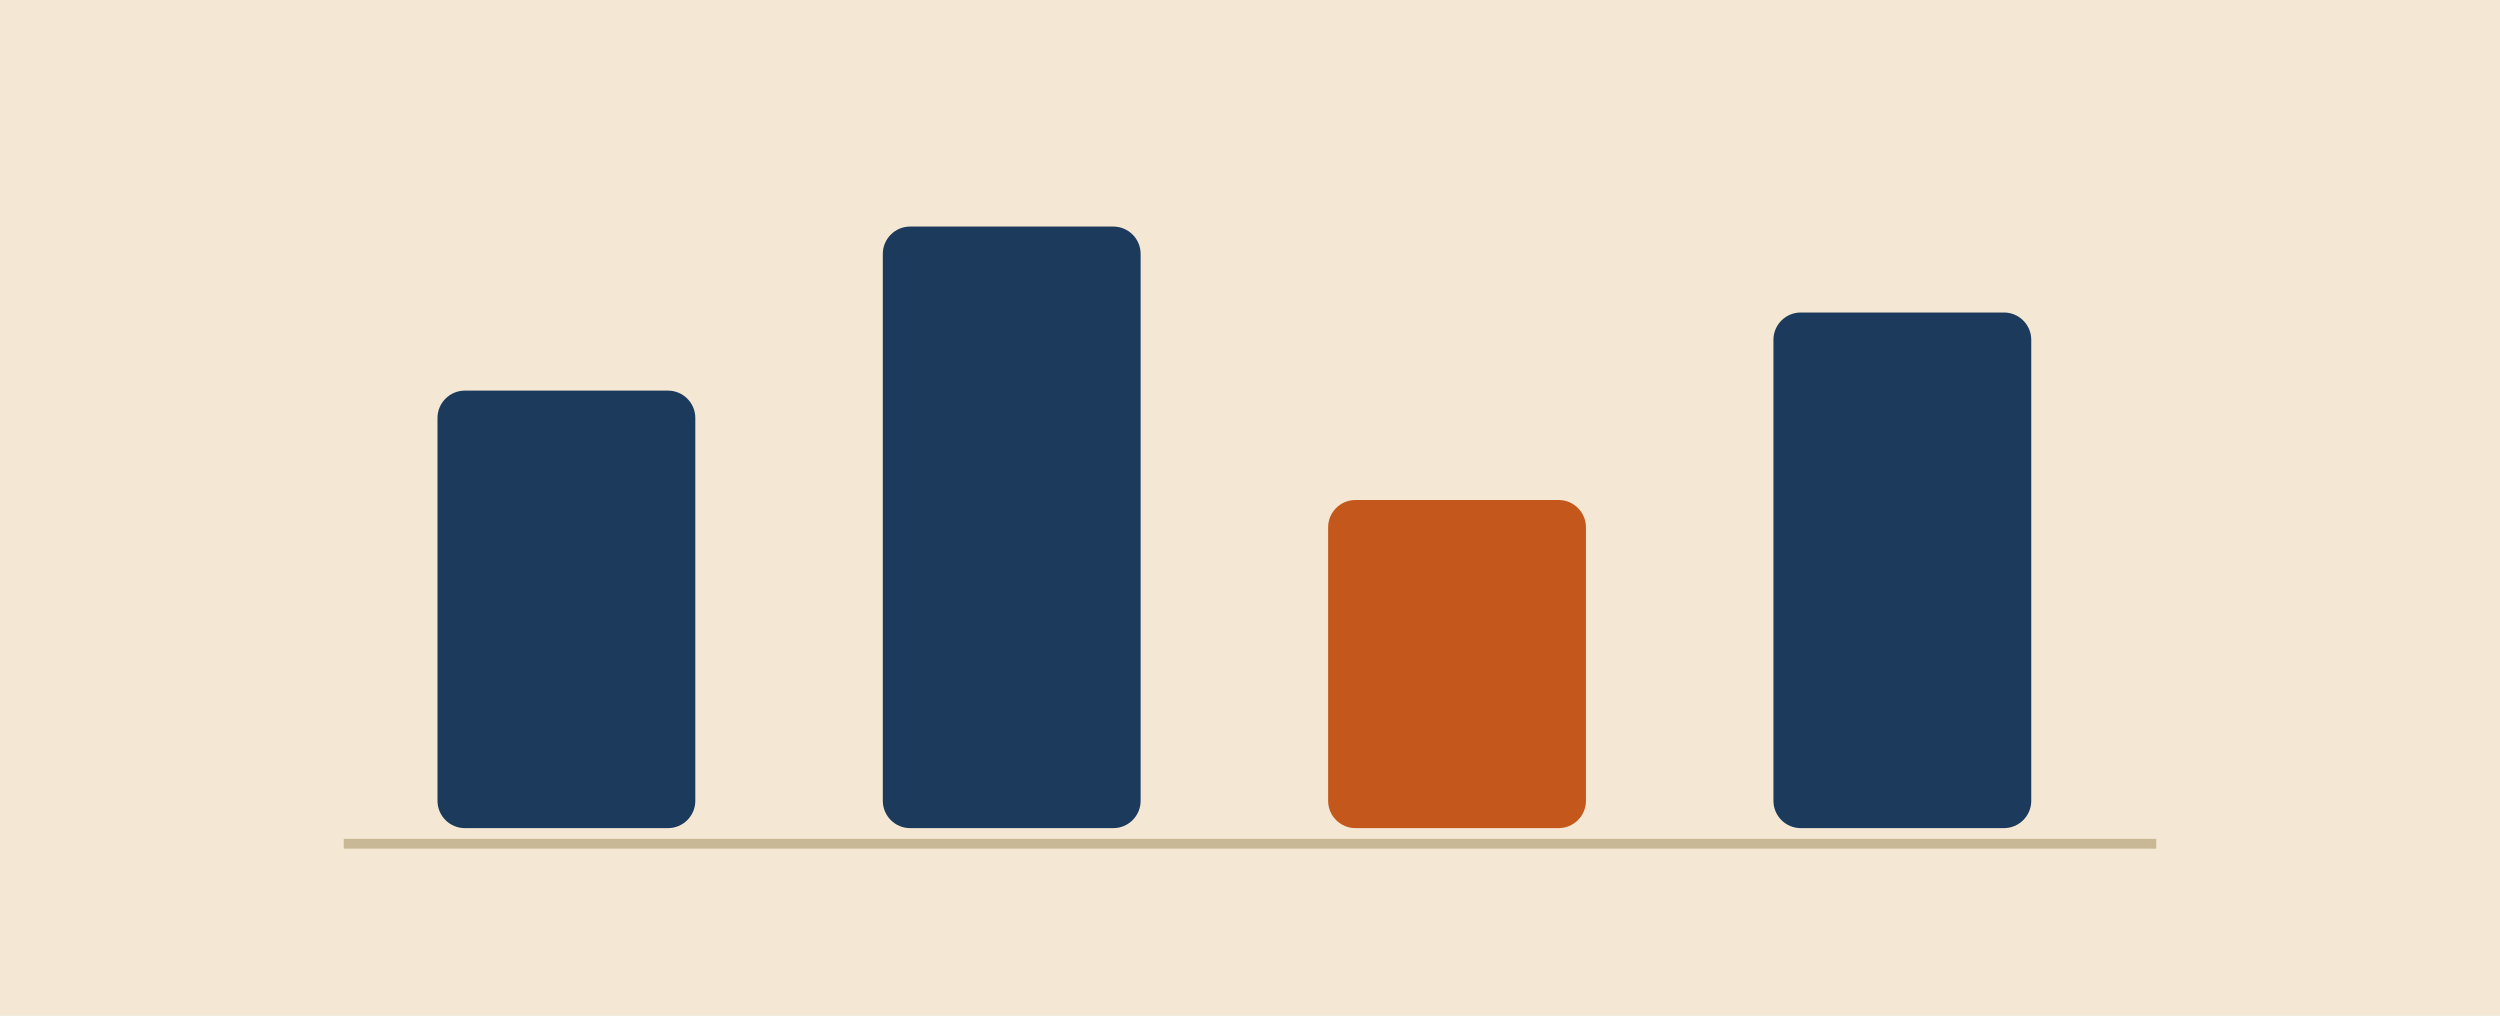
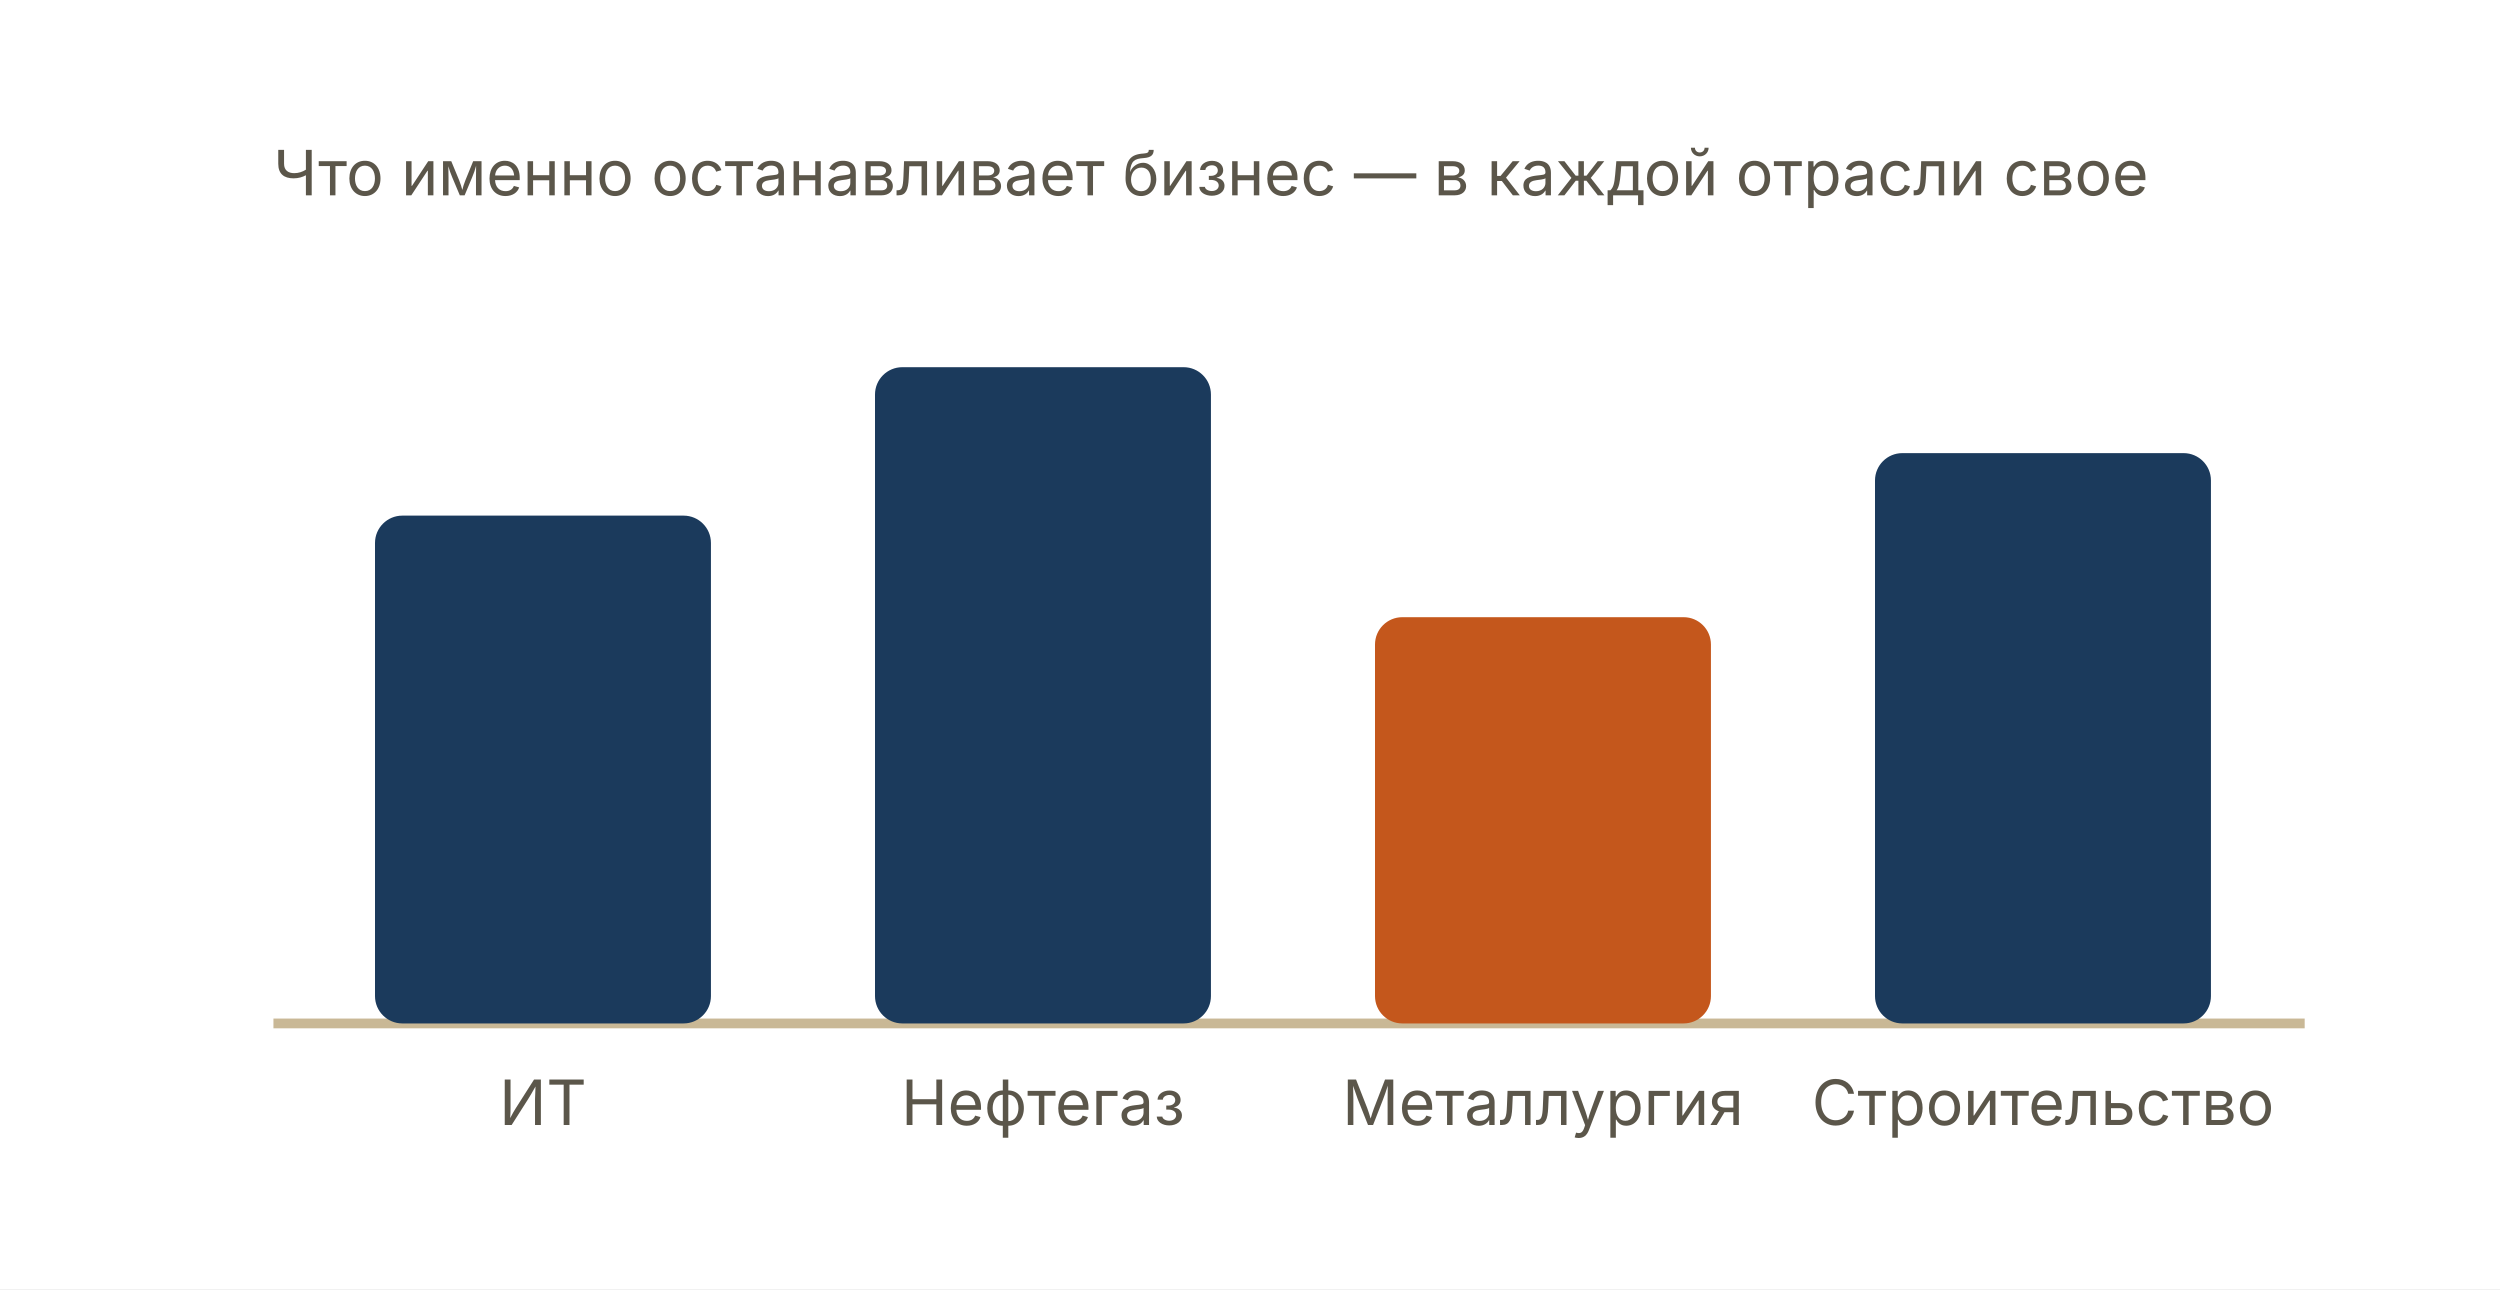
- <svg xmlns="http://www.w3.org/2000/svg" viewBox="0 0 640 260" width="640" height="260" role="img" aria-label="Четыре отраслевых профиля риска">
-   <rect width="640" height="260" fill="#F4E7D3" />
-   <rect x="112" y="100" width="66" height="112" rx="7" fill="#1B3A5C" />
-   <rect x="226" y="58" width="66" height="154" rx="7" fill="#1B3A5C" />
-   <rect x="340" y="128" width="66" height="84" rx="7" fill="#C4571C" />
-   <rect x="454" y="80" width="66" height="132" rx="7" fill="#1B3A5C" />
-   <line x1="88" y1="216" x2="552" y2="216" stroke="#C9B896" stroke-width="2.5" />
+ <svg xmlns="http://www.w3.org/2000/svg" viewBox="0 0 640 330" width="640" height="330" role="img" aria-label="Разный профиль риска в четырех отраслях">
+   <rect width="640" height="330" fill="#FFFFFF" />
+   <line x1="70" y1="262" x2="590" y2="262" stroke="#C9B896" stroke-width="2.5" />
+   <rect x="96" y="132" width="86" height="130" rx="7" fill="#1B3A5C" />
+   <rect x="224" y="94" width="86" height="168" rx="7" fill="#1B3A5C" />
+   <rect x="352" y="158" width="86" height="104" rx="7" fill="#C4571C" />
+   <rect x="480" y="116" width="86" height="146" rx="7" fill="#1B3A5C" />
+   <text x="139" y="288" font-family="Inter, 'Helvetica Neue', Arial, sans-serif" font-size="16" font-weight="400" fill="#5B564A" text-anchor="middle">ИТ</text>
+   <text x="267" y="288" font-family="Inter, 'Helvetica Neue', Arial, sans-serif" font-size="16" font-weight="400" fill="#5B564A" text-anchor="middle">Нефтегаз</text>
+   <text x="395" y="288" font-family="Inter, 'Helvetica Neue', Arial, sans-serif" font-size="16" font-weight="400" fill="#5B564A" text-anchor="middle">Металлургия</text>
+   <text x="523" y="288" font-family="Inter, 'Helvetica Neue', Arial, sans-serif" font-size="16" font-weight="400" fill="#5B564A" text-anchor="middle">Строительство</text>
+   <text x="70" y="50" font-family="Inter, 'Helvetica Neue', Arial, sans-serif" font-size="16" font-weight="400" fill="#5B564A" text-anchor="start">Что именно останавливает бизнес — в каждой отрасли свое</text>
</svg>
